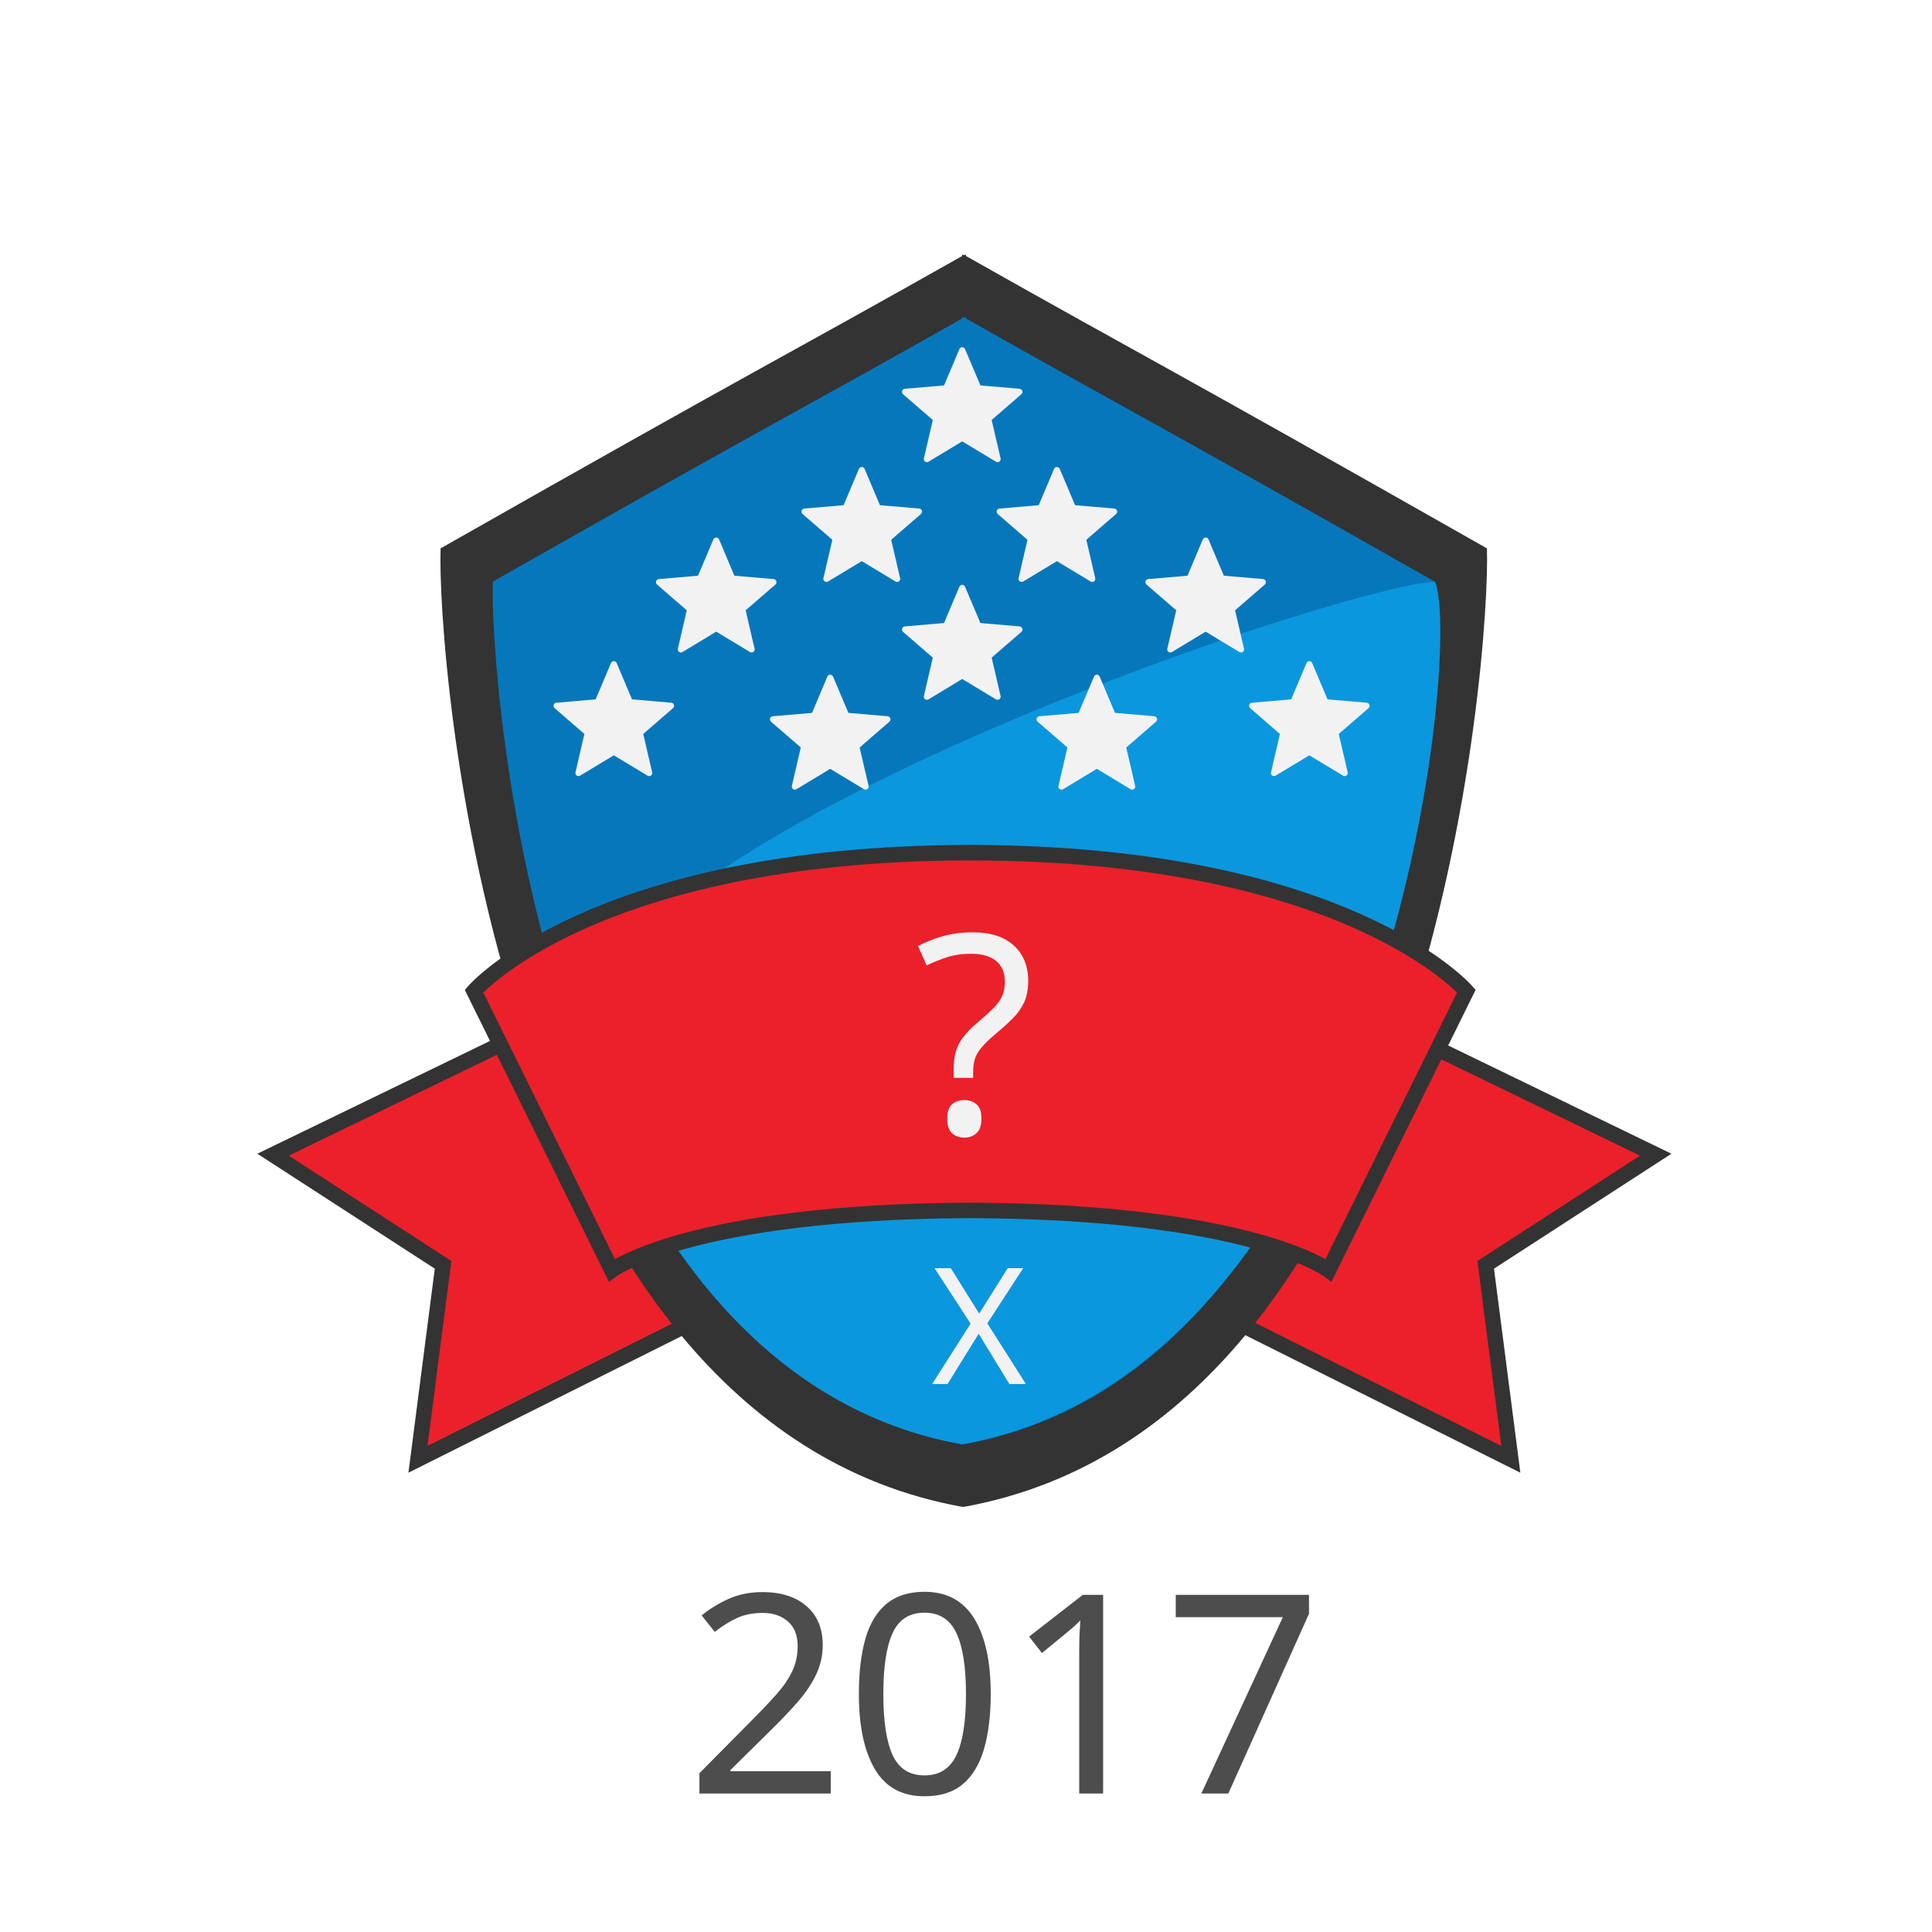
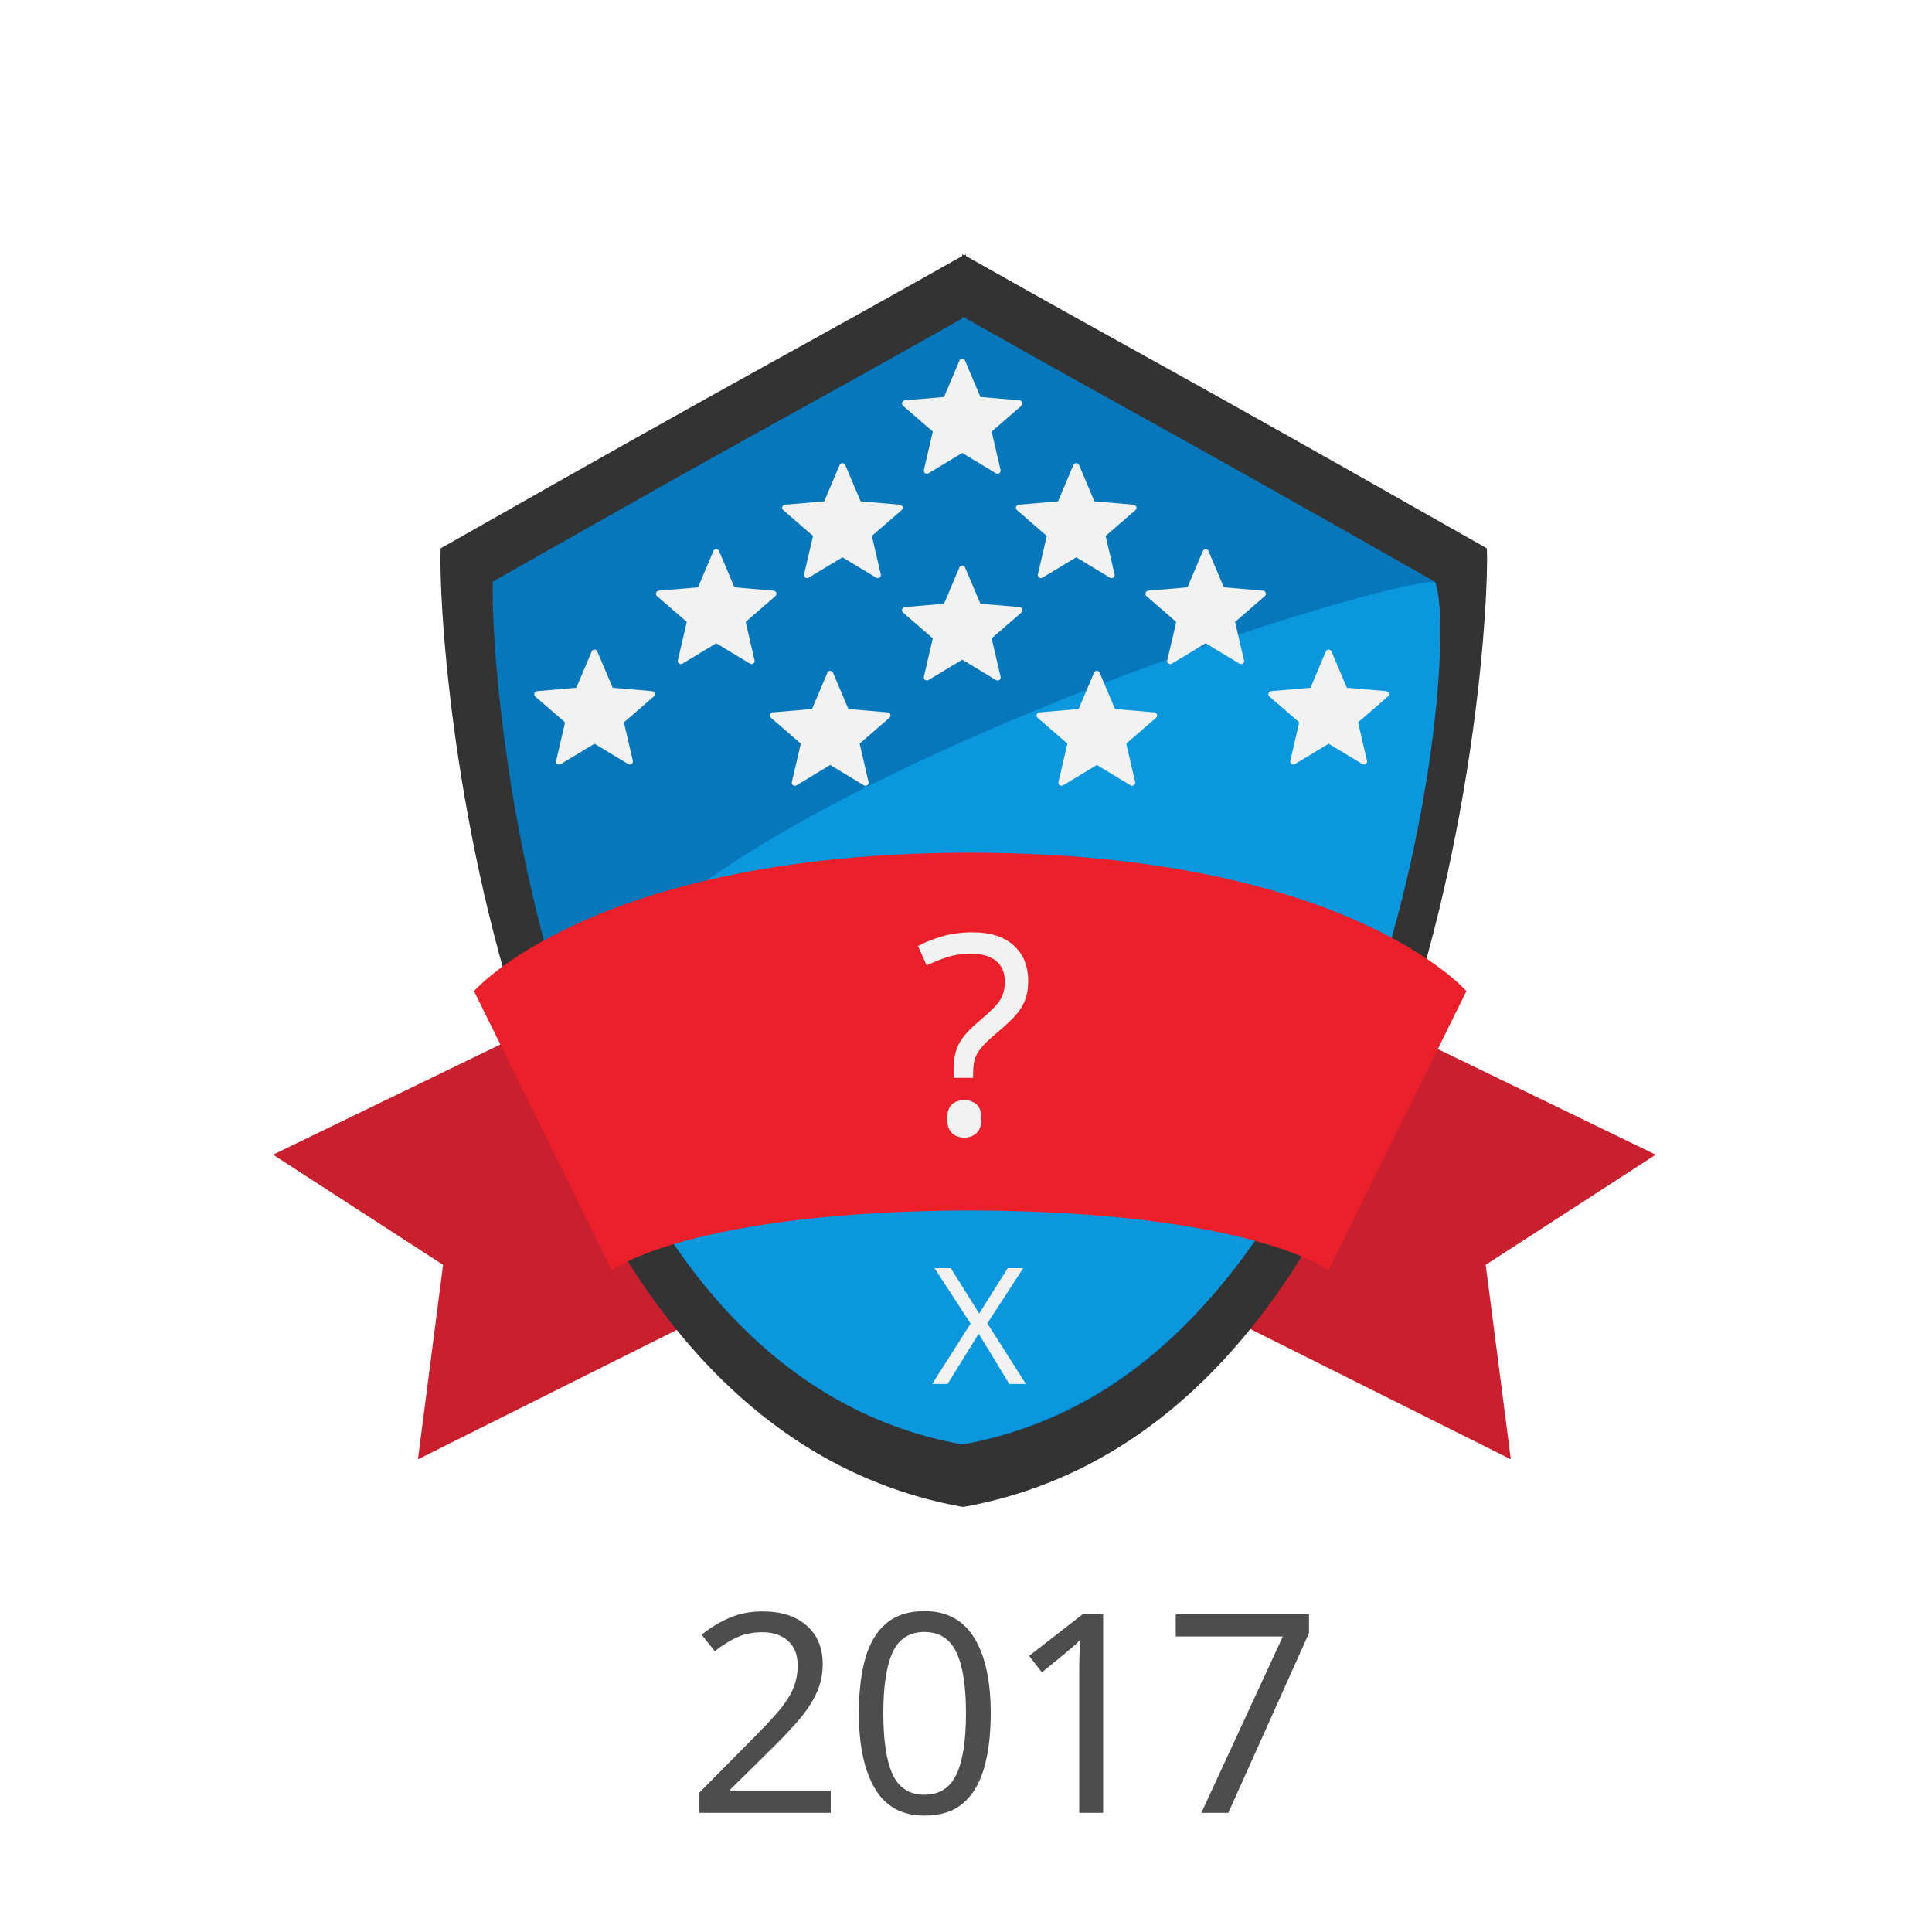
- <svg xmlns="http://www.w3.org/2000/svg" version="1.1" x="0px" y="0px" width="500px" height="500px" viewBox="-66.6 -65.833 500 500" overflow="visible" enable-background="new -66.6 -65.833 500 500" xml:space="preserve">
+ <svg xmlns="http://www.w3.org/2000/svg" version="1.1" x="0px" y="0px" width="500px" height="500px" viewBox="-70.667 -65.833 500 500" overflow="visible" enable-background="new -70.667 -65.833 500 500" xml:space="preserve">
  <defs>
</defs>
-   <polygon fill="#EC202A" stroke="#333333" stroke-width="4" stroke-miterlimit="10" points="361.899,233.001 290.734,198.5   249.067,274.167 324.4,311.833 317.898,261.501 " />
-   <polygon fill="#EC202A" stroke="#333333" stroke-width="4" stroke-miterlimit="10" points="4.067,233.001 75.232,198.5   116.899,274.167 41.566,311.833 48.068,261.501 " />
-   <path fill="#333333" d="M318.21,76.083C233.001,27.689,232.4,28.097,183.4,0.428V0c0,0.072-0.372,0.142-0.5,0.214  c-0.128-0.072-0.5-0.142-0.5-0.214v0.428c-49,27.669-49.764,27.262-134.973,75.656c-1,25.5,12.659,226.083,135.159,248.083  c-0.02-0.1,0.095-0.109,0.106,0C305.192,302.167,319.21,101.584,318.21,76.083z" />
-   <path fill="#0777BC" d="M304.701,84.684C228.012,41.129,227.4,41.496,183.4,16.594v-0.385c0,0.065-0.385,0.128-0.5,0.192  c-0.115-0.064-0.5-0.127-0.5-0.192v0.385c-44,24.902-44.767,24.535-121.455,68.09c-0.9,22.951,11.404,203.475,121.654,223.275  c-0.019-0.09,0.105-0.099,0.115,0C292.964,288.159,305.601,107.634,304.701,84.684z" />
-   <path fill="#0B97DD" d="M304.817,84.75C282.65,85.042,63.495,157.085,84.911,211.894c17.688,45.268,47.569,87.108,97.438,96.064  c-0.019-0.09-0.02-0.099-0.01,0C292.589,288.159,312.025,103.042,304.817,84.75z" />
-   <path fill="#EC202A" stroke="#333333" stroke-width="4" stroke-miterlimit="10" d="M312.9,190.667c0,0-30.801-35.625-128-35.827  c0,0,0-0.005,0-0.005c-0.139,0-0.273,0.002-0.412,0.002c-0.138,0-0.273-0.002-0.412-0.002c0,0,0,0.004,0,0.005  c-97.2,0.202-128,35.827-128,35.827l35.66,72.217c0,0,20.122-15.179,92.752-15.465c72.63,0.286,92.752,15.465,92.752,15.465  L312.9,190.667z" />
-   <rect x="82.316" y="258.752" fill="none" width="204.5" height="55.414" />
-   <text transform="matrix(1 0 0 1 174.4653 292.3521)" fill="#F2F2F2" font-family="'NBADetroitPistons'" font-size="42">X</text>
+   <polygon fill="#C91F2F" points="357.832,233.001 286.667,198.5 245,274.167 320.333,311.833 313.831,261.501 " />
+   <polygon fill="#C91F2F" points="0,233.001 71.165,198.5 112.832,274.167 37.499,311.833 44.001,261.501 " />
+   <path fill="#333333" d="M314.144,76.083c-85.209-48.394-85.811-47.986-134.811-75.656V0c0,0.072-0.372,0.142-0.5,0.214  c-0.128-0.072-0.5-0.142-0.5-0.214v0.428c-49,27.669-49.764,27.262-134.973,75.656c-1,25.5,12.659,226.083,135.159,248.083  c-0.02-0.1,0.095-0.109,0.106,0C301.125,302.167,315.144,101.584,314.144,76.083z" />
+   <path fill="#0777BC" d="M300.634,84.684c-76.688-43.555-77.301-43.188-121.301-68.09v-0.385c0,0.065-0.385,0.128-0.5,0.192  c-0.115-0.064-0.5-0.127-0.5-0.192v0.385c-44,24.902-44.767,24.535-121.455,68.09c-0.9,22.951,11.404,203.475,121.654,223.275  c-0.019-0.09,0.105-0.099,0.115,0C288.897,288.159,301.534,107.634,300.634,84.684z" />
+   <path fill="#0B97DD" d="M300.75,84.75c-22.167,0.292-241.322,72.336-219.906,127.145c17.688,45.268,47.569,87.108,97.438,96.064  c-0.019-0.09-0.02-0.099-0.01,0C288.522,288.159,307.958,103.042,300.75,84.75z" />
+   <path fill="#EC202A" d="M308.833,190.667c0,0-30.801-35.625-128-35.827v-0.005c-0.139,0-0.273,0.002-0.412,0.002  c-0.138,0-0.273-0.002-0.412-0.002v0.005c-97.2,0.202-128,35.827-128,35.827l35.66,72.217c0,0,20.122-15.179,92.752-15.465  c72.63,0.286,92.752,15.465,92.752,15.465L308.833,190.667z" />
+   <rect x="78.249" y="258.752" fill="none" width="204.5" height="55.414" />
+   <text transform="matrix(1 0 0 1 170.3984 292.3521)" fill="#F2F2F2" font-family="'NBADetroitPistons'" font-size="42">X</text>
  <g>
-     <rect x="77.578" y="172.734" fill="none" width="219.322" height="73.433" />
-     <text transform="matrix(1 0 0 1 170.1177 227.5776)" fill="#F2F2F2" font-family="'Roboto-Regular'" font-size="72">?</text>
+     <rect x="73.511" y="172.734" fill="none" width="219.322" height="73.433" />
+     <text transform="matrix(1 0 0 1 166.0508 227.5776)" fill="#F2F2F2" font-family="'Roboto-Regular'" font-size="72">?</text>
  </g>
  <g>
-     <rect x="72.578" y="340.725" fill="none" width="219.322" height="73.433" />
-     <text transform="matrix(1 0 0 1 110.96 398.3247)" fill="#4D4D4D" font-family="'NBADetroitPistons'" font-size="72">2017</text>
+     <rect x="68.511" y="345.725" fill="none" width="219.322" height="73.433" />
+     <text transform="matrix(1 0 0 1 106.8931 403.3247)" fill="#4D4D4D" font-family="'NBADetroitPistons'" font-size="72">2017</text>
  </g>
-   <path fill="#F2F2F2" d="M119.492,73.77l3.971,9.392l10.158,0.868c0.703,0.062,0.992,0.947,0.453,1.407l-7.703,6.677l2.307,9.931  c0.166,0.688-0.586,1.235-1.188,0.867l-8.734-5.27l-8.733,5.27c-0.603,0.36-1.353-0.18-1.19-0.867l2.307-9.931l-7.71-6.677  c-0.531-0.468-0.243-1.345,0.462-1.407l10.157-0.868l3.972-9.392C118.295,73.115,119.217,73.115,119.492,73.77L119.492,73.77z   M119.492,73.77" />
-   <path fill="#F2F2F2" d="M246.158,73.77l3.971,9.392l10.158,0.868c0.703,0.062,0.992,0.947,0.453,1.407l-7.703,6.677l2.307,9.931  c0.166,0.688-0.586,1.235-1.188,0.867l-8.733-5.27l-8.733,5.27c-0.603,0.36-1.354-0.18-1.189-0.867l2.307-9.931l-7.71-6.677  c-0.53-0.468-0.243-1.345,0.462-1.407l10.157-0.868l3.972-9.392C244.961,73.115,245.883,73.115,246.158,73.77L246.158,73.77z   M246.158,73.77" />
-   <path fill="#F2F2F2" d="M92.992,105.77l3.971,9.392l10.158,0.868c0.703,0.062,0.992,0.947,0.453,1.407l-7.703,6.677l2.307,9.931  c0.166,0.688-0.586,1.235-1.188,0.867l-8.733-5.27l-8.733,5.27c-0.603,0.36-1.354-0.18-1.189-0.867l2.307-9.931l-7.71-6.677  c-0.53-0.468-0.243-1.345,0.462-1.407l10.157-0.868l3.972-9.392C91.796,105.115,92.718,105.115,92.992,105.77L92.992,105.77z   M92.992,105.77" />
-   <path fill="#F2F2F2" d="M272.992,105.77l3.971,9.392l10.158,0.868c0.703,0.062,0.992,0.947,0.453,1.407l-7.703,6.677l2.307,9.931  c0.166,0.688-0.586,1.235-1.188,0.867l-8.732-5.27l-8.734,5.27c-0.602,0.36-1.354-0.18-1.189-0.867l2.307-9.931l-7.709-6.677  c-0.531-0.468-0.244-1.345,0.461-1.407l10.158-0.868l3.971-9.392C271.796,105.115,272.718,105.115,272.992,105.77L272.992,105.77z   M272.992,105.77" />
-   <path fill="#F2F2F2" d="M148.993,109.27l3.971,9.392l10.158,0.868c0.703,0.062,0.992,0.947,0.453,1.407l-7.703,6.677l2.307,9.931  c0.166,0.688-0.586,1.235-1.188,0.867l-8.733-5.27l-8.733,5.27c-0.603,0.36-1.354-0.18-1.189-0.867l2.307-9.931l-7.71-6.677  c-0.53-0.468-0.243-1.345,0.462-1.407l10.157-0.868l3.972-9.392C147.796,108.615,148.718,108.615,148.993,109.27L148.993,109.27z   M148.993,109.27" />
-   <path fill="#F2F2F2" d="M217.993,109.27l3.971,9.392l10.158,0.868c0.703,0.062,0.992,0.947,0.453,1.407l-7.703,6.677l2.307,9.931  c0.166,0.688-0.586,1.235-1.188,0.867l-8.733-5.27l-8.733,5.27c-0.603,0.36-1.354-0.18-1.189-0.867l2.307-9.931l-7.71-6.677  c-0.53-0.468-0.243-1.345,0.462-1.407l10.157-0.868l3.972-9.392C216.796,108.615,217.718,108.615,217.993,109.27L217.993,109.27z   M217.993,109.27" />
-   <path fill="#F2F2F2" d="M183.159,86.02l3.971,9.392l10.158,0.868c0.703,0.062,0.992,0.947,0.453,1.407l-7.703,6.677l2.307,9.931  c0.166,0.688-0.586,1.235-1.188,0.867l-8.733-5.27l-8.733,5.27c-0.603,0.36-1.354-0.18-1.189-0.867l2.307-9.931l-7.71-6.677  c-0.53-0.468-0.243-1.345,0.462-1.407l10.157-0.868l3.972-9.392C181.962,85.365,182.884,85.365,183.159,86.02L183.159,86.02z   M183.159,86.02" />
-   <path fill="#F2F2F2" d="M183.159,24.52l3.971,9.392l10.158,0.868c0.703,0.062,0.992,0.947,0.453,1.407l-7.703,6.677l2.307,9.931  c0.166,0.688-0.586,1.235-1.188,0.867l-8.733-5.27l-8.733,5.27c-0.603,0.36-1.354-0.18-1.189-0.867l2.307-9.931l-7.71-6.677  c-0.53-0.468-0.243-1.345,0.462-1.407l10.157-0.868l3.972-9.392C181.962,23.865,182.884,23.865,183.159,24.52L183.159,24.52z   M183.159,24.52" />
-   <path fill="#F2F2F2" d="M157.159,55.52l3.971,9.392l10.158,0.868c0.703,0.062,0.992,0.947,0.453,1.407l-7.703,6.677l2.307,9.931  c0.166,0.688-0.586,1.235-1.188,0.867l-8.733-5.27l-8.733,5.27c-0.603,0.36-1.354-0.18-1.189-0.867l2.307-9.931l-7.71-6.677  c-0.53-0.468-0.243-1.345,0.462-1.407l10.157-0.868l3.972-9.392C155.962,54.865,156.884,54.865,157.159,55.52L157.159,55.52z   M157.159,55.52" />
-   <path fill="#F2F2F2" d="M207.659,55.52l3.971,9.392l10.158,0.868c0.703,0.062,0.992,0.947,0.453,1.407l-7.703,6.677l2.307,9.931  c0.166,0.688-0.586,1.235-1.188,0.867l-8.733-5.27l-8.733,5.27c-0.603,0.36-1.354-0.18-1.189-0.867l2.307-9.931l-7.71-6.677  c-0.53-0.468-0.243-1.345,0.462-1.407l10.157-0.868l3.972-9.392C206.462,54.865,207.384,54.865,207.659,55.52L207.659,55.52z   M207.659,55.52" />
+   <path fill="#F2F2F2" d="M115.425,76.77l3.971,9.392l10.158,0.868c0.703,0.062,0.992,0.947,0.453,1.407l-7.703,6.677l2.307,9.931  c0.166,0.688-0.586,1.235-1.188,0.867l-8.734-5.27l-8.733,5.27c-0.603,0.36-1.353-0.18-1.19-0.867l2.307-9.931l-7.71-6.677  c-0.531-0.468-0.243-1.345,0.462-1.407l10.157-0.868l3.972-9.392C114.229,76.115,115.15,76.115,115.425,76.77L115.425,76.77z   M115.425,76.77" />
+   <path fill="#F2F2F2" d="M242.091,76.77l3.971,9.392l10.158,0.868c0.703,0.062,0.992,0.947,0.453,1.407l-7.703,6.677l2.307,9.931  c0.166,0.688-0.586,1.235-1.188,0.867l-8.733-5.27l-8.733,5.27c-0.603,0.36-1.354-0.18-1.189-0.867l2.307-9.931l-7.71-6.677  c-0.53-0.468-0.243-1.345,0.462-1.407l10.157-0.868l3.972-9.392C240.895,76.115,241.816,76.115,242.091,76.77L242.091,76.77z   M242.091,76.77" />
+   <path fill="#F2F2F2" d="M83.925,102.77l3.971,9.392l10.158,0.868c0.703,0.062,0.992,0.947,0.453,1.407l-7.703,6.677l2.307,9.931  c0.166,0.688-0.586,1.235-1.188,0.867l-8.733-5.27l-8.733,5.27c-0.603,0.36-1.354-0.18-1.189-0.867l2.307-9.931l-7.71-6.677  c-0.53-0.468-0.243-1.345,0.462-1.407l10.157-0.868l3.972-9.392C82.729,102.115,83.651,102.115,83.925,102.77L83.925,102.77z   M83.925,102.77" />
+   <path fill="#F2F2F2" d="M273.925,102.77l3.971,9.392l10.158,0.868c0.703,0.062,0.992,0.947,0.453,1.407l-7.703,6.677l2.307,9.931  c0.166,0.688-0.586,1.235-1.188,0.867l-8.732-5.27l-8.734,5.27c-0.602,0.36-1.354-0.18-1.189-0.867l2.307-9.931l-7.709-6.677  c-0.531-0.468-0.244-1.345,0.461-1.407l10.158-0.868l3.971-9.392C272.729,102.115,273.651,102.115,273.925,102.77L273.925,102.77z   M273.925,102.77" />
+   <path fill="#F2F2F2" d="M144.926,108.27l3.971,9.392l10.158,0.868c0.703,0.062,0.992,0.947,0.453,1.407l-7.703,6.677l2.307,9.931  c0.166,0.688-0.586,1.235-1.188,0.867l-8.733-5.27l-8.733,5.27c-0.603,0.36-1.354-0.18-1.189-0.867l2.307-9.931l-7.71-6.677  c-0.53-0.468-0.243-1.345,0.462-1.407l10.157-0.868l3.972-9.392C143.729,107.615,144.651,107.615,144.926,108.27L144.926,108.27z   M144.926,108.27" />
+   <path fill="#F2F2F2" d="M213.926,108.27l3.971,9.392l10.158,0.868c0.703,0.062,0.992,0.947,0.453,1.407l-7.703,6.677l2.307,9.931  c0.166,0.688-0.586,1.235-1.188,0.867l-8.733-5.27l-8.733,5.27c-0.603,0.36-1.354-0.18-1.189-0.867l2.307-9.931l-7.71-6.677  c-0.53-0.468-0.243-1.345,0.462-1.407l10.157-0.868l3.972-9.392C212.729,107.615,213.651,107.615,213.926,108.27L213.926,108.27z   M213.926,108.27" />
+   <path fill="#F2F2F2" d="M179.092,81.02l3.971,9.392l10.158,0.868c0.703,0.062,0.992,0.947,0.453,1.407l-7.703,6.677l2.307,9.931  c0.166,0.688-0.586,1.235-1.188,0.867l-8.733-5.27l-8.733,5.27c-0.603,0.36-1.354-0.18-1.189-0.867l2.307-9.931l-7.71-6.677  c-0.53-0.468-0.243-1.345,0.462-1.407l10.157-0.868l3.972-9.392C177.896,80.365,178.817,80.365,179.092,81.02L179.092,81.02z   M179.092,81.02" />
+   <path fill="#F2F2F2" d="M179.092,27.52l3.971,9.392l10.158,0.868c0.703,0.062,0.992,0.947,0.453,1.407l-7.703,6.677l2.307,9.931  c0.166,0.688-0.586,1.235-1.188,0.867l-8.733-5.27l-8.733,5.27c-0.603,0.36-1.354-0.18-1.189-0.867l2.307-9.931l-7.71-6.677  c-0.53-0.468-0.243-1.345,0.462-1.407l10.157-0.868l3.972-9.392C177.896,26.865,178.817,26.865,179.092,27.52L179.092,27.52z   M179.092,27.52" />
+   <path fill="#F2F2F2" d="M148.092,54.52l3.971,9.392l10.158,0.868c0.703,0.062,0.992,0.947,0.453,1.407l-7.703,6.677l2.307,9.931  c0.166,0.688-0.586,1.235-1.188,0.867l-8.733-5.27l-8.733,5.27c-0.603,0.36-1.354-0.18-1.189-0.867l2.307-9.931l-7.71-6.677  c-0.53-0.468-0.243-1.345,0.462-1.407l10.157-0.868l3.972-9.392C146.896,53.865,147.817,53.865,148.092,54.52L148.092,54.52z   M148.092,54.52" />
+   <path fill="#F2F2F2" d="M208.592,54.52l3.971,9.392l10.158,0.868c0.703,0.062,0.992,0.947,0.453,1.407l-7.703,6.677l2.307,9.931  c0.166,0.688-0.586,1.235-1.188,0.867l-8.733-5.27l-8.733,5.27c-0.603,0.36-1.354-0.18-1.189-0.867l2.307-9.931l-7.71-6.677  c-0.53-0.468-0.243-1.345,0.462-1.407l10.157-0.868l3.972-9.392C207.396,53.865,208.317,53.865,208.592,54.52L208.592,54.52z   M208.592,54.52" />
</svg>
